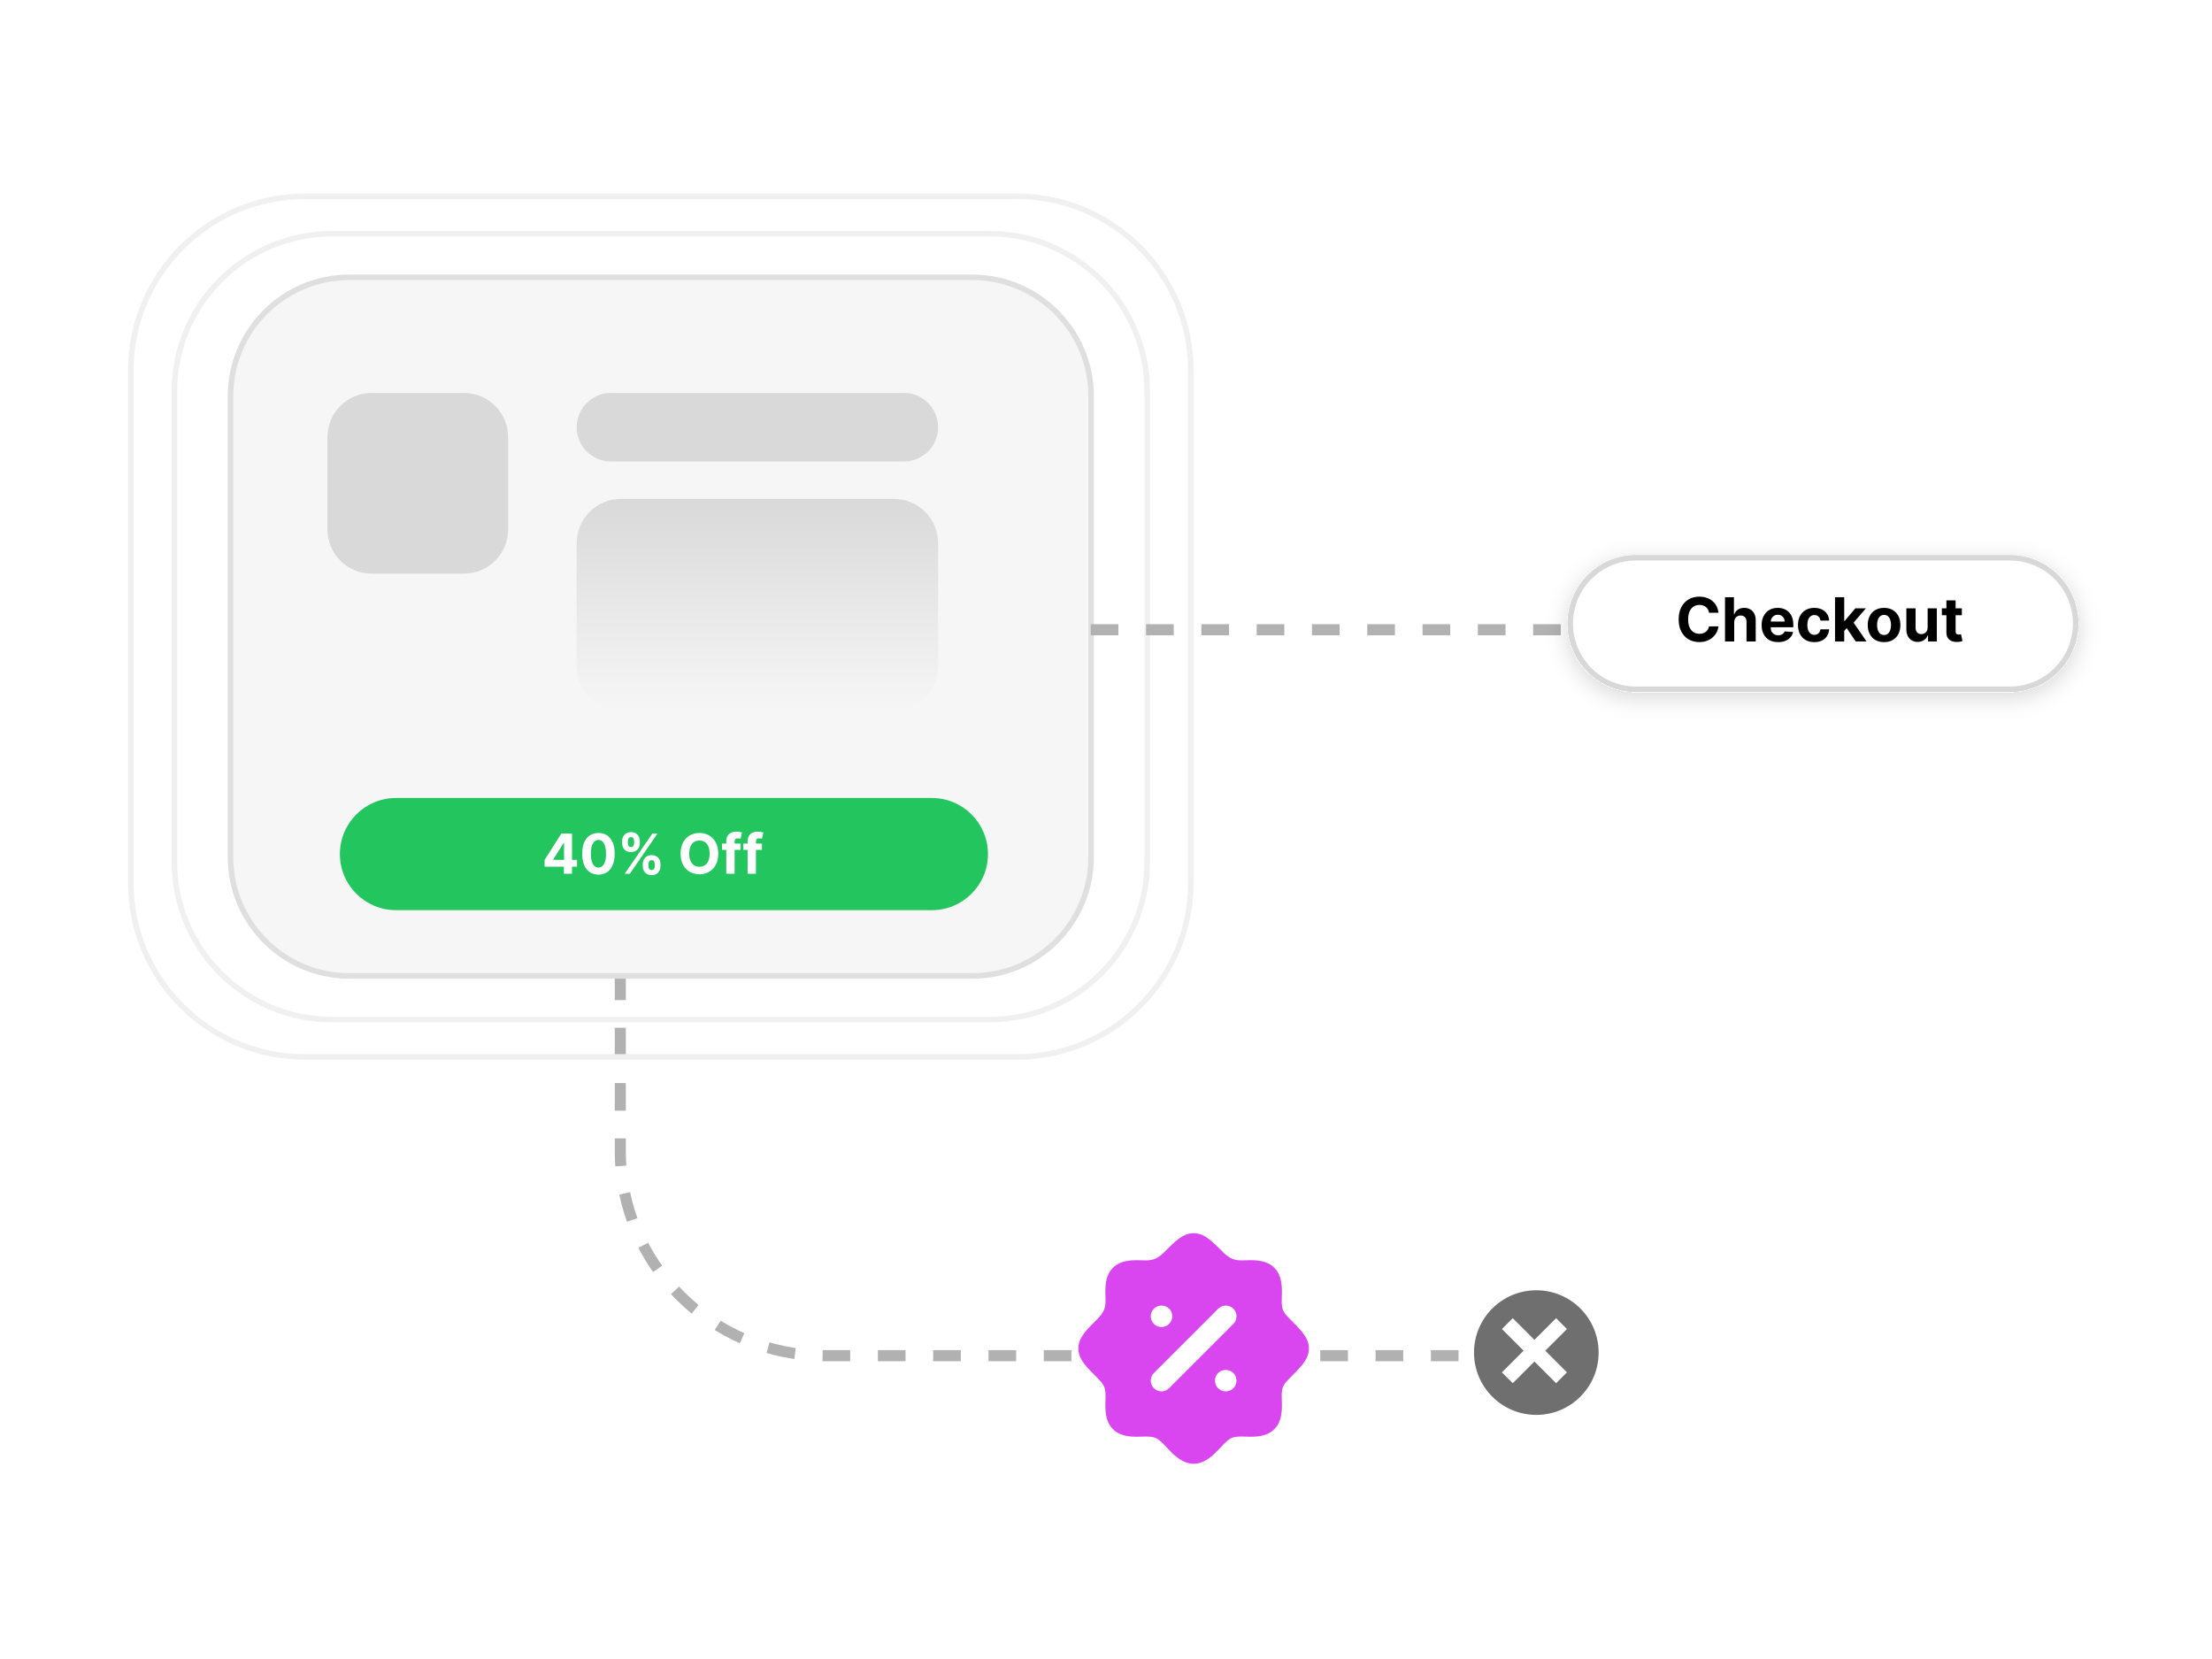
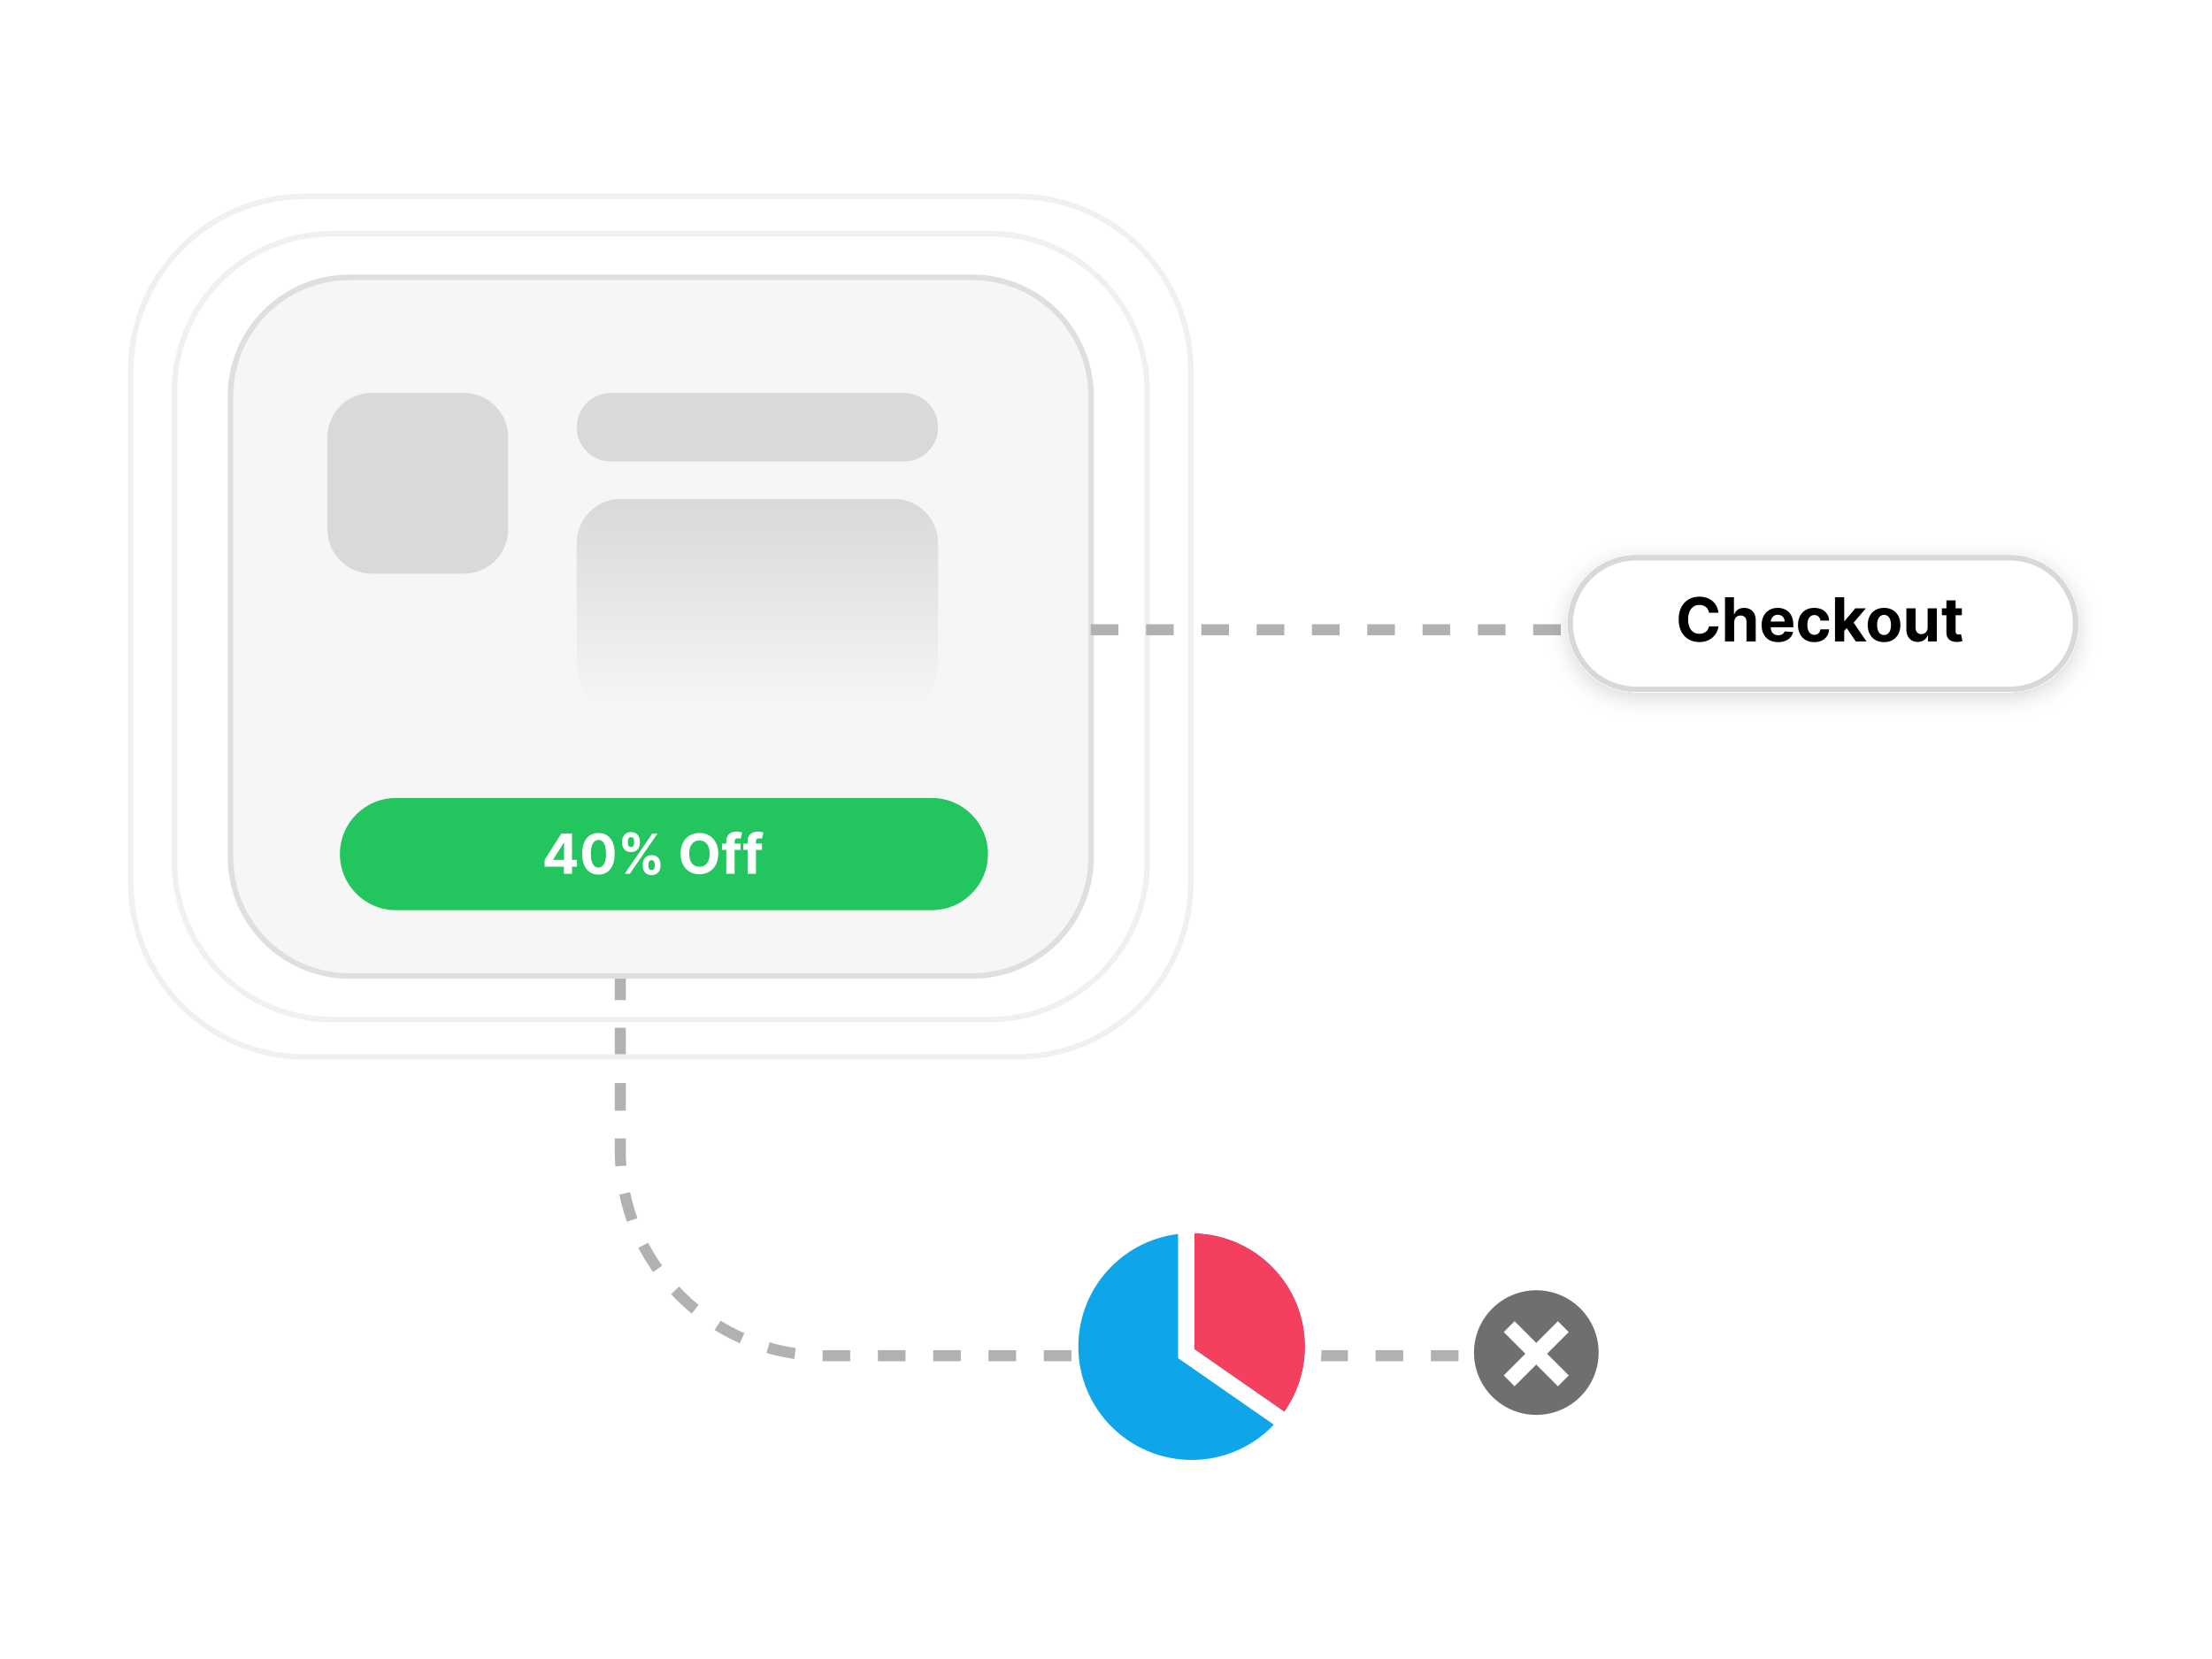
<svg xmlns="http://www.w3.org/2000/svg" width="400" height="300" viewBox="0 0 400 300" fill="none">
  <rect width="400" height="300" fill="white" />
  <path d="M112.171 175.854V208.154C112.171 228.588 128.736 245.154 149.171 245.154H277.251" stroke="#B1B1B1" stroke-width="2" stroke-dasharray="5 5" />
  <rect x="41.681" y="50.149" width="155.629" height="126.332" rx="21.5" fill="#F6F6F6" stroke="#DFDFDF" />
  <rect x="31.539" y="42.261" width="175.912" height="142.107" rx="28.5" stroke="#F0F0F0" />
  <rect x="23.651" y="35.5" width="191.688" height="155.629" rx="31.5" stroke="#F0F0F0" />
  <rect x="59.21" y="71.058" width="32.678" height="32.678" rx="8" fill="#D9D9D9" />
  <rect x="104.283" y="71.058" width="65.356" height="12.395" rx="6.198" fill="#D9D9D9" />
  <rect x="104.283" y="90.215" width="65.356" height="38.312" rx="8" fill="url(#paint0_linear_2_19)" />
  <rect x="61.463" y="144.302" width="117.19" height="20.283" rx="10.142" fill="#22C55E" />
  <rect x="210" y="241" width="13" height="9" fill="white" />
-   <path fill-rule="evenodd" clip-rule="evenodd" d="M213.065 224.073C213.871 223.458 214.758 223 215.846 223C216.935 223 217.821 223.458 218.628 224.073C219.384 224.65 220.217 225.484 221.192 226.459L221.261 226.527C222.259 227.525 223.129 227.918 224.472 227.918C224.64 227.918 224.852 227.912 225.093 227.905C225.703 227.888 226.493 227.866 227.182 227.924C228.194 228.009 229.46 228.281 230.427 229.239C231.4 230.205 231.679 231.477 231.767 232.495C231.827 233.19 231.804 233.986 231.787 234.6C231.78 234.84 231.774 235.053 231.774 235.221C231.774 236.095 231.871 236.583 232.04 236.969C232.213 237.365 232.518 237.785 233.165 238.432L233.234 238.5C234.209 239.476 235.043 240.309 235.619 241.065C236.235 241.871 236.693 242.758 236.693 243.846C236.693 244.934 236.235 245.821 235.619 246.628C235.043 247.384 234.209 248.217 233.233 249.193L233.165 249.261C232.518 249.908 232.213 250.328 232.04 250.724C231.871 251.109 231.774 251.597 231.774 252.472C231.774 252.64 231.78 252.852 231.787 253.092C231.804 253.706 231.827 254.502 231.767 255.198C231.679 256.216 231.4 257.488 230.426 258.454C229.46 259.411 228.193 259.683 227.182 259.768C226.493 259.827 225.703 259.804 225.093 259.787C224.852 259.78 224.64 259.774 224.472 259.774C223.616 259.774 223.135 259.86 222.757 260.017C222.379 260.173 221.974 260.452 221.365 261.061C221.235 261.191 221.063 261.375 220.865 261.587C220.42 262.065 219.84 262.687 219.298 263.16C218.476 263.878 217.298 264.693 215.846 264.693C214.395 264.693 213.216 263.878 212.395 263.16C211.853 262.687 211.273 262.065 210.827 261.587C210.63 261.375 210.458 261.191 210.328 261.061C209.719 260.452 209.314 260.173 208.936 260.017C208.557 259.86 208.077 259.774 207.221 259.774C207.053 259.774 206.84 259.78 206.6 259.787C205.989 259.804 205.2 259.827 204.511 259.768C203.499 259.683 202.232 259.411 201.266 258.454C200.293 257.488 200.014 256.216 199.926 255.198C199.866 254.502 199.888 253.707 199.906 253.092C199.912 252.852 199.918 252.64 199.918 252.472C199.918 251.597 199.821 251.109 199.653 250.724C199.48 250.328 199.175 249.908 198.528 249.261L198.459 249.193C197.484 248.217 196.65 247.384 196.073 246.628C195.458 245.821 195 244.934 195 243.846C195 242.758 195.458 241.871 196.073 241.065C196.65 240.309 197.484 239.476 198.459 238.5L198.527 238.432C199.526 237.434 199.918 236.564 199.918 235.221C199.918 235.053 199.912 234.84 199.906 234.6C199.888 233.989 199.866 233.2 199.924 232.511C200.009 231.499 200.281 230.232 201.239 229.266C202.205 228.293 203.477 228.014 204.495 227.926C205.19 227.866 205.986 227.888 206.6 227.906C206.84 227.912 207.053 227.918 207.221 227.918C208.564 227.918 209.434 227.525 210.432 226.527L210.5 226.459C211.476 225.484 212.309 224.65 213.065 224.073ZM208.658 251.035C207.9 250.278 207.9 249.05 208.658 248.293L220.293 236.658C221.05 235.9 222.278 235.9 223.035 236.658C223.792 237.415 223.792 238.643 223.035 239.4L211.4 251.035C210.643 251.792 209.415 251.792 208.658 251.035ZM210.05 236.09H210.029C208.958 236.09 208.09 236.958 208.09 238.029C208.09 239.1 208.958 239.968 210.029 239.968H210.05C211.121 239.968 211.989 239.1 211.989 238.029C211.989 236.958 211.121 236.09 210.05 236.09ZM221.643 247.725C220.572 247.725 219.704 248.593 219.704 249.664C219.704 250.735 220.572 251.603 221.643 251.603H221.664C222.735 251.603 223.603 250.735 223.603 249.664C223.603 248.593 222.735 247.725 221.664 247.725H221.643Z" fill="#D946EF" />
+   <circle cx="215.5" cy="243.5" r="20.5" fill="#0EA5E9" />
+   <mask id="path-11-outside-1_2_19" maskUnits="userSpaceOnUse" x="213" y="219.006" width="26" height="41" fill="black">
+     <rect fill="white" x="213" y="219.006" width="26" height="41" />
+     <path fill-rule="evenodd" clip-rule="evenodd" d="M216 223.006V244L232.264 255.302C234.618 251.965 236 247.894 236 243.5C236 232.345 227.091 223.271 216 223.006Z" />
+   </mask>
+   <path fill-rule="evenodd" clip-rule="evenodd" d="M216 223.006V244L232.264 255.302C234.618 251.965 236 247.894 236 243.5C236 232.345 227.091 223.271 216 223.006Z" fill="#F43F5E" />
+   <path d="M216 244H213V245.568L214.288 246.464L216 244ZM216 223.006L216.072 220.007L213 219.933V223.006H216ZM232.264 255.302L230.552 257.766L232.998 259.466L234.716 257.031L232.264 255.302ZM219 244V223.006H213V244H219ZM233.976 252.839L217.712 241.536L214.288 246.464L230.552 257.766L233.976 252.839ZM233 243.5C233 247.255 231.821 250.725 229.812 253.573L234.716 257.031C237.414 253.205 239 248.533 239 243.5H233ZM215.928 226.005C225.395 226.232 233 233.978 233 243.5H239C239 230.712 228.787 220.311 216.072 220.007L215.928 226.005Z" fill="white" mask="url(#path-11-outside-1_2_19)" />
  <circle cx="277.815" cy="244.59" r="11.268" fill="#6F6F6F" />
-   <path d="M271.593 240.329L273.553 238.369L283.353 248.168L281.393 250.128L271.593 240.329Z" fill="white" />
-   <path d="M273.553 250.128L271.593 248.168L281.393 238.369L283.353 240.329L273.553 250.128Z" fill="white" />
+   <path d="M271.92 240.88L273.88 238.92L283.68 248.72L281.72 250.68L271.92 240.88Z" fill="white" />
+   <path d="M273.88 250.68L271.92 248.72L281.72 238.92L283.68 240.88L273.88 250.68Z" fill="white" />
  <path d="M197.246 113.878H334.156" stroke="#B1B1B1" stroke-width="2" stroke-dasharray="5 5" />
  <g filter="url(#filter0_d_2_19)">
    <rect x="283.449" y="100.356" width="92.4" height="24.79" rx="12.395" fill="white" />
    <rect x="283.949" y="100.856" width="91.4" height="23.79" rx="11.895" stroke="#D8D8D8" />
  </g>
  <path d="M310.754 110.801H309.043C309.012 110.579 308.948 110.383 308.852 110.211C308.755 110.036 308.632 109.888 308.48 109.766C308.329 109.643 308.155 109.549 307.957 109.484C307.762 109.419 307.549 109.387 307.32 109.387C306.906 109.387 306.546 109.49 306.238 109.695C305.931 109.898 305.693 110.195 305.523 110.586C305.354 110.974 305.27 111.445 305.27 112C305.27 112.57 305.354 113.049 305.523 113.437C305.695 113.826 305.935 114.118 306.242 114.316C306.549 114.514 306.905 114.613 307.309 114.613C307.535 114.613 307.745 114.583 307.938 114.523C308.133 114.464 308.306 114.376 308.457 114.262C308.608 114.145 308.733 114.003 308.832 113.836C308.934 113.669 309.004 113.479 309.043 113.266L310.754 113.273C310.71 113.641 310.599 113.995 310.422 114.336C310.247 114.674 310.012 114.978 309.715 115.246C309.421 115.512 309.069 115.723 308.66 115.879C308.254 116.033 307.794 116.109 307.281 116.109C306.568 116.109 305.93 115.948 305.367 115.625C304.807 115.302 304.365 114.835 304.039 114.223C303.716 113.611 303.555 112.87 303.555 112C303.555 111.128 303.719 110.385 304.047 109.773C304.375 109.161 304.82 108.695 305.383 108.375C305.945 108.052 306.578 107.891 307.281 107.891C307.745 107.891 308.174 107.956 308.57 108.086C308.969 108.216 309.322 108.406 309.629 108.656C309.936 108.904 310.186 109.207 310.379 109.566C310.574 109.926 310.699 110.337 310.754 110.801ZM313.6 112.531V116H311.936V108H313.553V111.059H313.623C313.758 110.704 313.977 110.427 314.279 110.227C314.581 110.023 314.96 109.922 315.416 109.922C315.833 109.922 316.196 110.013 316.506 110.195C316.818 110.375 317.061 110.634 317.232 110.973C317.407 111.309 317.493 111.711 317.49 112.18V116H315.826V112.477C315.829 112.107 315.735 111.819 315.545 111.613C315.357 111.408 315.094 111.305 314.756 111.305C314.529 111.305 314.329 111.353 314.154 111.449C313.982 111.546 313.847 111.686 313.748 111.871C313.652 112.053 313.602 112.273 313.6 112.531ZM321.534 116.117C320.917 116.117 320.386 115.992 319.94 115.742C319.498 115.49 319.157 115.133 318.917 114.672C318.677 114.208 318.558 113.66 318.558 113.027C318.558 112.41 318.677 111.868 318.917 111.402C319.157 110.936 319.494 110.573 319.929 110.312C320.366 110.052 320.879 109.922 321.468 109.922C321.864 109.922 322.232 109.986 322.573 110.113C322.917 110.238 323.216 110.427 323.472 110.68C323.729 110.932 323.93 111.25 324.073 111.633C324.216 112.013 324.288 112.458 324.288 112.969V113.426H319.222V112.395H322.722C322.722 112.155 322.67 111.943 322.565 111.758C322.461 111.573 322.317 111.428 322.132 111.324C321.95 111.217 321.737 111.164 321.495 111.164C321.243 111.164 321.019 111.223 320.823 111.34C320.631 111.454 320.479 111.609 320.37 111.805C320.261 111.997 320.205 112.212 320.202 112.449V113.43C320.202 113.727 320.257 113.983 320.366 114.199C320.478 114.415 320.636 114.582 320.839 114.699C321.042 114.816 321.283 114.875 321.562 114.875C321.746 114.875 321.916 114.849 322.069 114.797C322.223 114.745 322.354 114.667 322.464 114.562C322.573 114.458 322.657 114.331 322.714 114.18L324.253 114.281C324.175 114.651 324.015 114.974 323.772 115.25C323.533 115.523 323.223 115.737 322.843 115.891C322.465 116.042 322.029 116.117 321.534 116.117ZM328.085 116.117C327.47 116.117 326.942 115.987 326.499 115.727C326.059 115.464 325.72 115.099 325.483 114.633C325.249 114.167 325.132 113.63 325.132 113.023C325.132 112.409 325.25 111.87 325.487 111.406C325.727 110.94 326.067 110.577 326.507 110.316C326.947 110.053 327.47 109.922 328.077 109.922C328.601 109.922 329.059 110.017 329.452 110.207C329.845 110.397 330.157 110.664 330.386 111.008C330.615 111.352 330.741 111.755 330.765 112.219H329.194C329.15 111.919 329.033 111.678 328.843 111.496C328.655 111.311 328.409 111.219 328.104 111.219C327.847 111.219 327.621 111.289 327.429 111.43C327.239 111.568 327.09 111.77 326.983 112.035C326.877 112.301 326.823 112.622 326.823 113C326.823 113.383 326.875 113.708 326.979 113.977C327.086 114.245 327.236 114.449 327.429 114.59C327.621 114.73 327.847 114.801 328.104 114.801C328.295 114.801 328.465 114.762 328.616 114.684C328.77 114.605 328.896 114.492 328.995 114.344C329.097 114.193 329.163 114.012 329.194 113.801H330.765C330.739 114.259 330.614 114.663 330.39 115.012C330.168 115.358 329.862 115.629 329.472 115.824C329.081 116.02 328.619 116.117 328.085 116.117ZM333.338 114.273L333.342 112.277H333.584L335.506 110H337.416L334.834 113.016H334.439L333.338 114.273ZM331.83 116V108H333.494V116H331.83ZM335.58 116L333.814 113.387L334.924 112.211L337.529 116H335.58ZM340.696 116.117C340.09 116.117 339.565 115.988 339.122 115.73C338.682 115.47 338.342 115.108 338.103 114.645C337.863 114.178 337.743 113.638 337.743 113.023C337.743 112.404 337.863 111.862 338.103 111.398C338.342 110.932 338.682 110.57 339.122 110.312C339.565 110.052 340.09 109.922 340.696 109.922C341.303 109.922 341.826 110.052 342.267 110.312C342.709 110.57 343.05 110.932 343.29 111.398C343.53 111.862 343.649 112.404 343.649 113.023C343.649 113.638 343.53 114.178 343.29 114.645C343.05 115.108 342.709 115.47 342.267 115.73C341.826 115.988 341.303 116.117 340.696 116.117ZM340.704 114.828C340.98 114.828 341.211 114.75 341.396 114.594C341.58 114.435 341.72 114.219 341.813 113.945C341.91 113.672 341.958 113.361 341.958 113.012C341.958 112.663 341.91 112.352 341.813 112.078C341.72 111.805 341.58 111.589 341.396 111.43C341.211 111.271 340.98 111.191 340.704 111.191C340.425 111.191 340.191 111.271 340.001 111.43C339.813 111.589 339.672 111.805 339.575 112.078C339.481 112.352 339.435 112.663 339.435 113.012C339.435 113.361 339.481 113.672 339.575 113.945C339.672 114.219 339.813 114.435 340.001 114.594C340.191 114.75 340.425 114.828 340.704 114.828ZM348.579 113.445V110H350.243V116H348.646V114.91H348.583C348.448 115.262 348.222 115.544 347.907 115.758C347.595 115.971 347.213 116.078 346.763 116.078C346.362 116.078 346.009 115.987 345.704 115.805C345.399 115.622 345.161 115.363 344.989 115.027C344.82 114.691 344.734 114.289 344.731 113.82V110H346.396V113.523C346.398 113.878 346.493 114.158 346.681 114.363C346.868 114.569 347.119 114.672 347.435 114.672C347.635 114.672 347.823 114.626 347.997 114.535C348.172 114.441 348.312 114.303 348.419 114.121C348.528 113.939 348.582 113.714 348.579 113.445ZM354.766 110V111.25H351.152V110H354.766ZM351.973 108.562H353.637V114.156C353.637 114.31 353.66 114.43 353.707 114.516C353.754 114.599 353.819 114.658 353.902 114.691C353.988 114.725 354.087 114.742 354.199 114.742C354.277 114.742 354.355 114.736 354.434 114.723C354.512 114.707 354.572 114.695 354.613 114.687L354.875 115.926C354.792 115.952 354.674 115.982 354.523 116.016C354.372 116.052 354.189 116.074 353.973 116.082C353.572 116.098 353.22 116.044 352.918 115.922C352.618 115.799 352.385 115.609 352.219 115.352C352.052 115.094 351.97 114.768 351.973 114.375V108.562Z" fill="black" />
  <path d="M98.479 156.722V155.511L101.516 150.727H102.56V152.403H101.942L100.028 155.433V155.489H104.342V156.722H98.479ZM101.97 158V156.352L101.999 155.816V150.727H103.44V158H101.97ZM108.218 158.16C107.608 158.157 107.082 158.007 106.642 157.709C106.204 157.411 105.866 156.978 105.63 156.413C105.395 155.847 105.279 155.166 105.282 154.371C105.282 153.578 105.399 152.902 105.633 152.343C105.87 151.784 106.207 151.359 106.645 151.068C107.086 150.775 107.61 150.628 108.218 150.628C108.827 150.628 109.35 150.775 109.788 151.068C110.228 151.362 110.567 151.788 110.804 152.347C111.04 152.903 111.158 153.578 111.155 154.371C111.155 155.169 111.037 155.85 110.8 156.416C110.566 156.982 110.23 157.414 109.792 157.712C109.354 158.011 108.829 158.16 108.218 158.16ZM108.218 156.885C108.635 156.885 108.968 156.675 109.216 156.256C109.465 155.837 109.588 155.209 109.586 154.371C109.586 153.819 109.529 153.36 109.415 152.993C109.304 152.626 109.145 152.35 108.939 152.165C108.736 151.981 108.495 151.888 108.218 151.888C107.804 151.888 107.473 152.096 107.224 152.51C106.975 152.924 106.85 153.545 106.848 154.371C106.848 154.929 106.903 155.396 107.015 155.77C107.128 156.142 107.288 156.421 107.494 156.608C107.7 156.793 107.941 156.885 108.218 156.885ZM116.232 156.636V156.253C116.232 155.962 116.294 155.694 116.417 155.45C116.543 155.204 116.724 155.008 116.96 154.861C117.2 154.712 117.491 154.637 117.834 154.637C118.182 154.637 118.474 154.71 118.711 154.857C118.95 155.004 119.13 155.201 119.251 155.447C119.374 155.691 119.436 155.959 119.436 156.253V156.636C119.436 156.928 119.374 157.196 119.251 157.442C119.128 157.686 118.947 157.882 118.708 158.028C118.468 158.178 118.177 158.252 117.834 158.252C117.486 158.252 117.194 158.178 116.957 158.028C116.72 157.882 116.54 157.686 116.417 157.442C116.294 157.196 116.232 156.928 116.232 156.636ZM117.266 156.253V156.636C117.266 156.804 117.306 156.963 117.387 157.112C117.469 157.261 117.619 157.336 117.834 157.336C118.049 157.336 118.196 157.263 118.274 157.116C118.355 156.969 118.395 156.809 118.395 156.636V156.253C118.395 156.08 118.357 155.919 118.281 155.77C118.206 155.621 118.057 155.546 117.834 155.546C117.621 155.546 117.473 155.621 117.39 155.77C117.307 155.919 117.266 156.08 117.266 156.253ZM112.5 152.474V152.091C112.5 151.797 112.563 151.529 112.688 151.285C112.814 151.039 112.995 150.842 113.232 150.695C113.471 150.549 113.76 150.475 114.098 150.475C114.449 150.475 114.742 150.549 114.979 150.695C115.216 150.842 115.396 151.039 115.519 151.285C115.642 151.529 115.703 151.797 115.703 152.091V152.474C115.703 152.768 115.641 153.037 115.515 153.281C115.392 153.524 115.211 153.72 114.972 153.866C114.735 154.011 114.444 154.083 114.098 154.083C113.753 154.083 113.46 154.01 113.221 153.863C112.984 153.714 112.804 153.518 112.681 153.277C112.561 153.033 112.5 152.766 112.5 152.474ZM113.541 152.091V152.474C113.541 152.647 113.581 152.807 113.661 152.954C113.744 153.101 113.89 153.174 114.098 153.174C114.316 153.174 114.464 153.101 114.542 152.954C114.623 152.807 114.663 152.647 114.663 152.474V152.091C114.663 151.918 114.625 151.757 114.549 151.608C114.473 151.459 114.323 151.384 114.098 151.384C113.887 151.384 113.742 151.46 113.661 151.612C113.581 151.763 113.541 151.923 113.541 152.091ZM112.969 158L117.969 150.727H118.899L113.899 158H112.969ZM129.886 154.364C129.886 155.157 129.735 155.831 129.435 156.388C129.136 156.944 128.729 157.369 128.213 157.663C127.699 157.954 127.122 158.099 126.48 158.099C125.834 158.099 125.254 157.953 124.74 157.659C124.226 157.366 123.82 156.941 123.522 156.384C123.224 155.828 123.075 155.154 123.075 154.364C123.075 153.571 123.224 152.896 123.522 152.339C123.82 151.783 124.226 151.359 124.74 151.068C125.254 150.775 125.834 150.628 126.48 150.628C127.122 150.628 127.699 150.775 128.213 151.068C128.729 151.359 129.136 151.783 129.435 152.339C129.735 152.896 129.886 153.571 129.886 154.364ZM128.327 154.364C128.327 153.85 128.25 153.417 128.096 153.064C127.944 152.711 127.73 152.444 127.453 152.261C127.176 152.079 126.852 151.988 126.48 151.988C126.108 151.988 125.784 152.079 125.507 152.261C125.23 152.444 125.015 152.711 124.861 153.064C124.709 153.417 124.634 153.85 124.634 154.364C124.634 154.877 124.709 155.311 124.861 155.663C125.015 156.016 125.23 156.284 125.507 156.466C125.784 156.648 126.108 156.739 126.48 156.739C126.852 156.739 127.176 156.648 127.453 156.466C127.73 156.284 127.944 156.016 128.096 155.663C128.25 155.311 128.327 154.877 128.327 154.364ZM133.93 152.545V153.682H130.563V152.545H133.93ZM131.334 158V152.151C131.334 151.756 131.411 151.428 131.564 151.168C131.721 150.907 131.934 150.712 132.204 150.582C132.474 150.451 132.78 150.386 133.123 150.386C133.355 150.386 133.567 150.404 133.759 150.44C133.953 150.475 134.098 150.507 134.192 150.536L133.922 151.672C133.863 151.653 133.79 151.635 133.702 151.619C133.617 151.602 133.529 151.594 133.439 151.594C133.217 151.594 133.062 151.646 132.974 151.75C132.887 151.852 132.843 151.995 132.843 152.18V158H131.334ZM137.787 152.545V153.682H134.42V152.545H137.787ZM135.191 158V152.151C135.191 151.756 135.268 151.428 135.422 151.168C135.578 150.907 135.791 150.712 136.061 150.582C136.331 150.451 136.638 150.386 136.981 150.386C137.213 150.386 137.425 150.404 137.616 150.44C137.811 150.475 137.955 150.507 138.05 150.536L137.78 151.672C137.721 151.653 137.647 151.635 137.56 151.619C137.474 151.602 137.387 151.594 137.297 151.594C137.074 151.594 136.919 151.646 136.832 151.75C136.744 151.852 136.7 151.995 136.7 152.18V158H135.191Z" fill="white" />
  <defs>
    <filter id="filter0_d_2_19" x="279.449" y="97.356" width="100.4" height="32.79" filterUnits="userSpaceOnUse" color-interpolation-filters="sRGB">
      <feFlood flood-opacity="0" result="BackgroundImageFix" />
      <feColorMatrix in="SourceAlpha" type="matrix" values="0 0 0 0 0 0 0 0 0 0 0 0 0 0 0 0 0 0 127 0" result="hardAlpha" />
      <feOffset dy="1" />
      <feGaussianBlur stdDeviation="2" />
      <feComposite in2="hardAlpha" operator="out" />
      <feColorMatrix type="matrix" values="0 0 0 0 0 0 0 0 0 0 0 0 0 0 0 0 0 0 0.15 0" />
      <feBlend mode="normal" in2="BackgroundImageFix" result="effect1_dropShadow_2_19" />
      <feBlend mode="normal" in="SourceGraphic" in2="effect1_dropShadow_2_19" result="shape" />
    </filter>
    <linearGradient id="paint0_linear_2_19" x1="136.961" y1="90.215" x2="136.961" y2="128.527" gradientUnits="userSpaceOnUse">
      <stop stop-color="#D9D9D9" />
      <stop offset="1" stop-color="#F6F6F6" />
    </linearGradient>
  </defs>
</svg>
